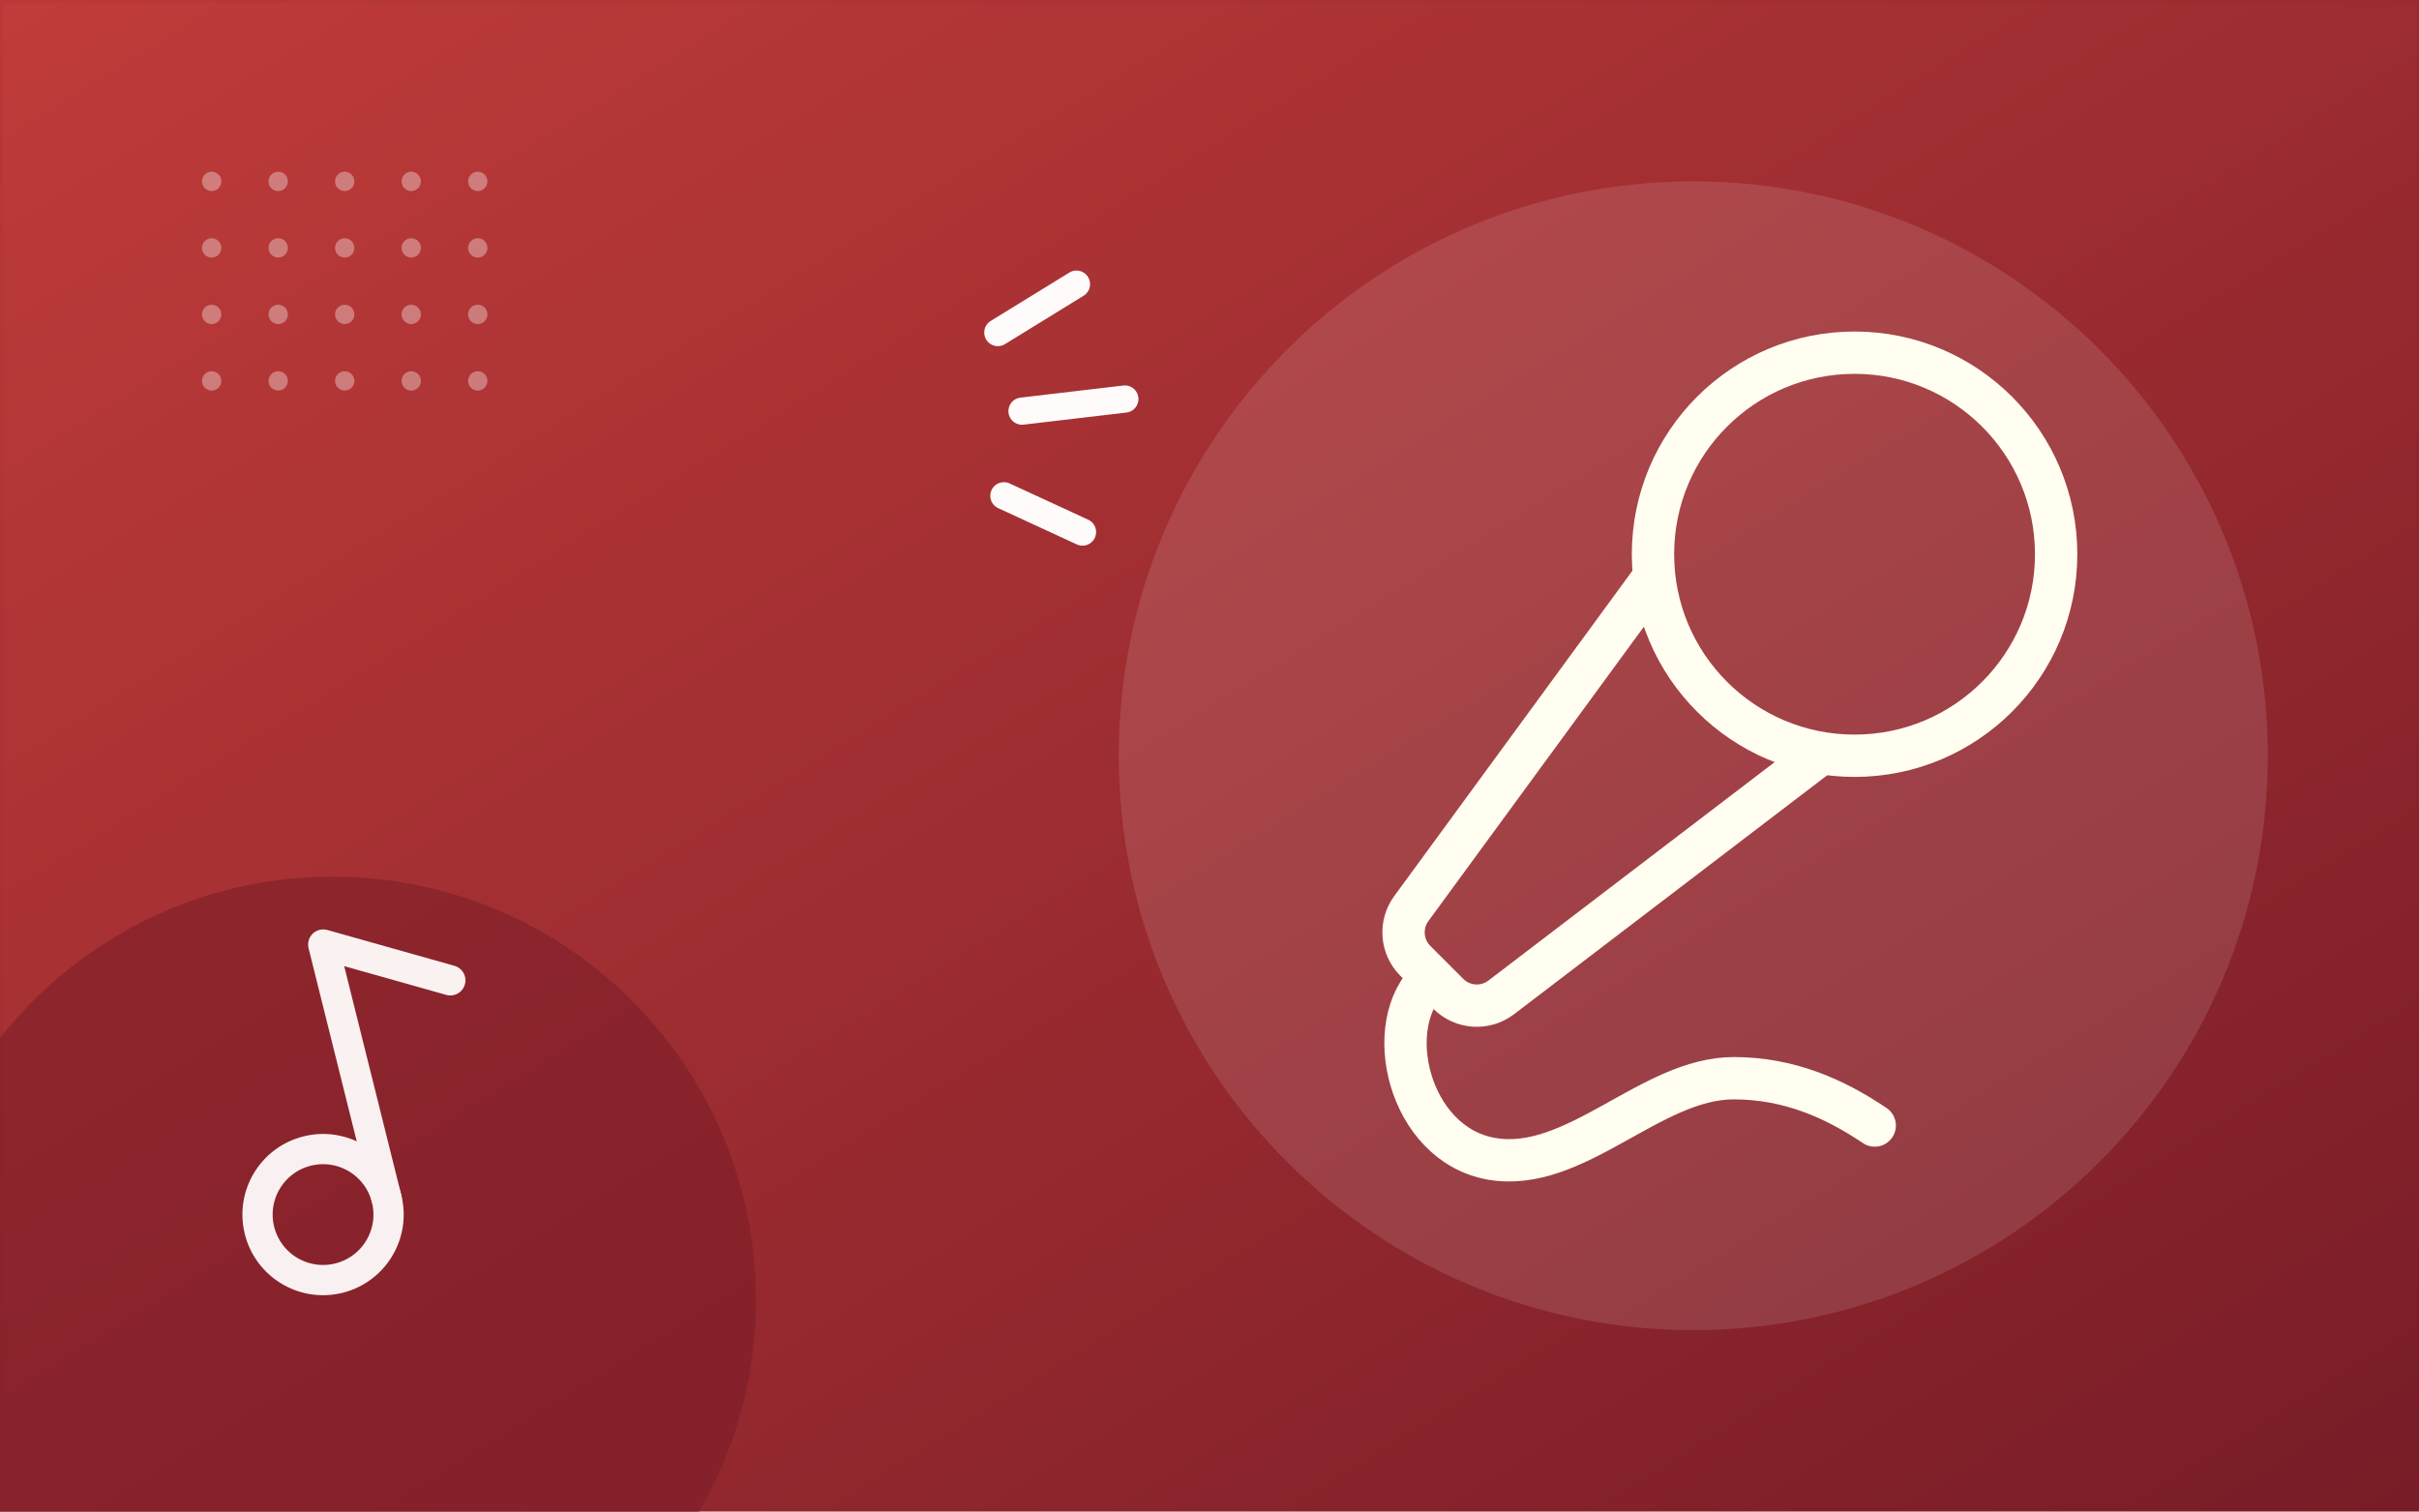
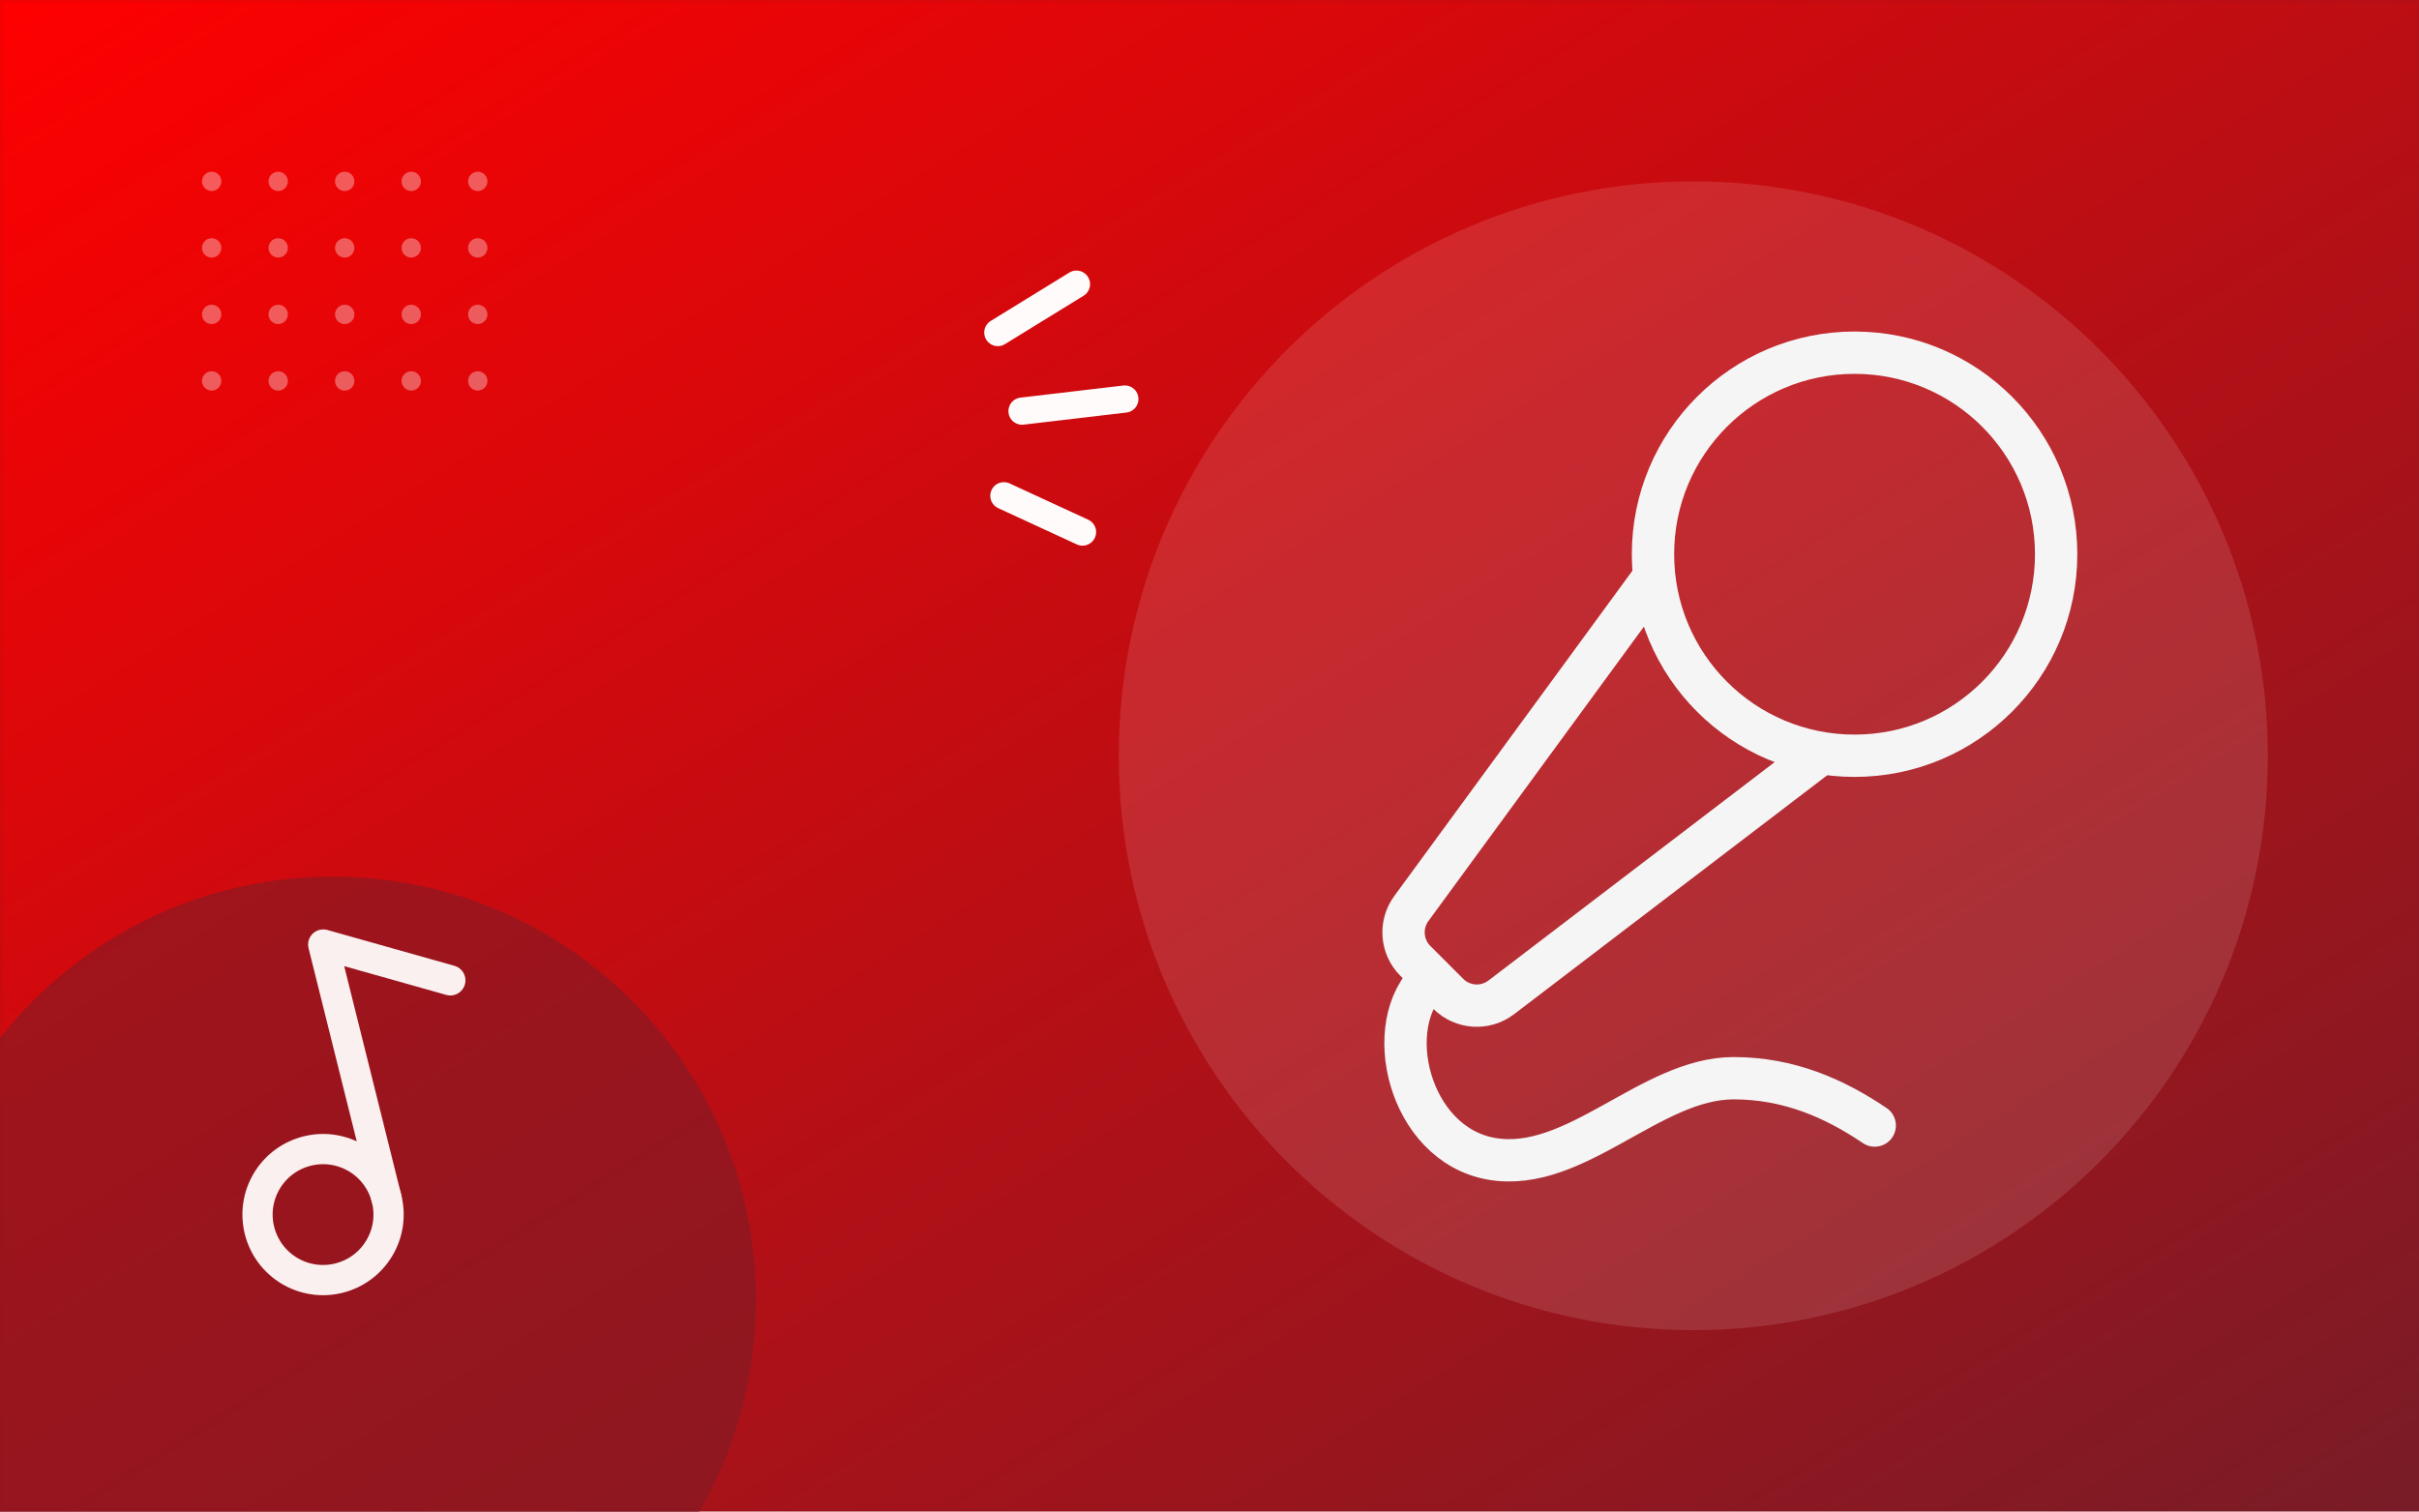
<svg xmlns="http://www.w3.org/2000/svg" viewBox="0 0 800 500" role="img" aria-label="Illustration chant">
  <defs>
    <linearGradient id="g" x1="0" y1="0" x2="1" y2="1">
-       <stop offset="0" stop-color="#C03C3A" />
+       <stop offset="0" stop-color="#FF0000" />
      <stop offset="1" stop-color="#781C27" />
    </linearGradient>
  </defs>
  <rect width="800" height="500" fill="url(#g)" />
  <circle cx="560" cy="250" r="190" fill="#FFFBFB" opacity=".12" />
  <circle cx="110" cy="430" r="140" fill="#781C27" opacity=".55" />
  <g fill="#FFFBFB" opacity="0.35">
    <circle cx="70" cy="60" r="3.2" />
    <circle cx="70" cy="82" r="3.2" />
    <circle cx="70" cy="104" r="3.2" />
    <circle cx="70" cy="126" r="3.2" />
    <circle cx="92" cy="60" r="3.2" />
    <circle cx="92" cy="82" r="3.2" />
    <circle cx="92" cy="104" r="3.2" />
    <circle cx="92" cy="126" r="3.2" />
    <circle cx="114" cy="60" r="3.2" />
    <circle cx="114" cy="82" r="3.2" />
    <circle cx="114" cy="104" r="3.2" />
    <circle cx="114" cy="126" r="3.2" />
    <circle cx="136" cy="60" r="3.2" />
    <circle cx="136" cy="82" r="3.2" />
    <circle cx="136" cy="104" r="3.2" />
    <circle cx="136" cy="126" r="3.2" />
    <circle cx="158" cy="60" r="3.2" />
    <circle cx="158" cy="82" r="3.2" />
    <circle cx="158" cy="104" r="3.2" />
    <circle cx="158" cy="126" r="3.2" />
  </g>
-   <g transform="translate(400 90) rotate(0 160 160) scale(13.33333)" fill="none" stroke="#FFFEF1" stroke-width="1.05" stroke-linecap="round" stroke-linejoin="round" opacity="1">
+   <g transform="translate(400 90) rotate(0 160 160) scale(13.33333)" fill="none" stroke="#F5F5F5" stroke-width="1.05" stroke-linecap="round" stroke-linejoin="round" opacity="1">
    <path d="m11 7.601-5.994 8.19a1 1 0 0 0 .1 1.298l.817.818a1 1 0 0 0 1.314.087L15.09 12" />
    <path d="M16.5 21.174C15.5 20.5 14.372 20 13 20c-2.058 0-3.928 2.356-6 2-2.072-.356-2.775-3.369-1.5-4.5" />
    <circle cx="16" cy="7" r="5" />
  </g>
  <g transform="translate(55 300) rotate(-14 65 65) scale(5.416667)" fill="none" stroke="#FFFBFB" stroke-width="1.846" stroke-linecap="round" stroke-linejoin="round" opacity="0.95">
    <circle cx="8" cy="18" r="4" />
    <path d="M12 18V2l7 4" />
  </g>
  <g stroke="#FFFBFB" stroke-width="9" stroke-linecap="round">
    <path d="M330 110l26-16" />
    <path d="M338 136l34-4" />
    <path d="M332 164l26 12" />
  </g>
  <rect x="0" y="0" width="800" height="500" fill="none" stroke="#781C27" stroke-opacity=".08" stroke-width="2" />
</svg>
